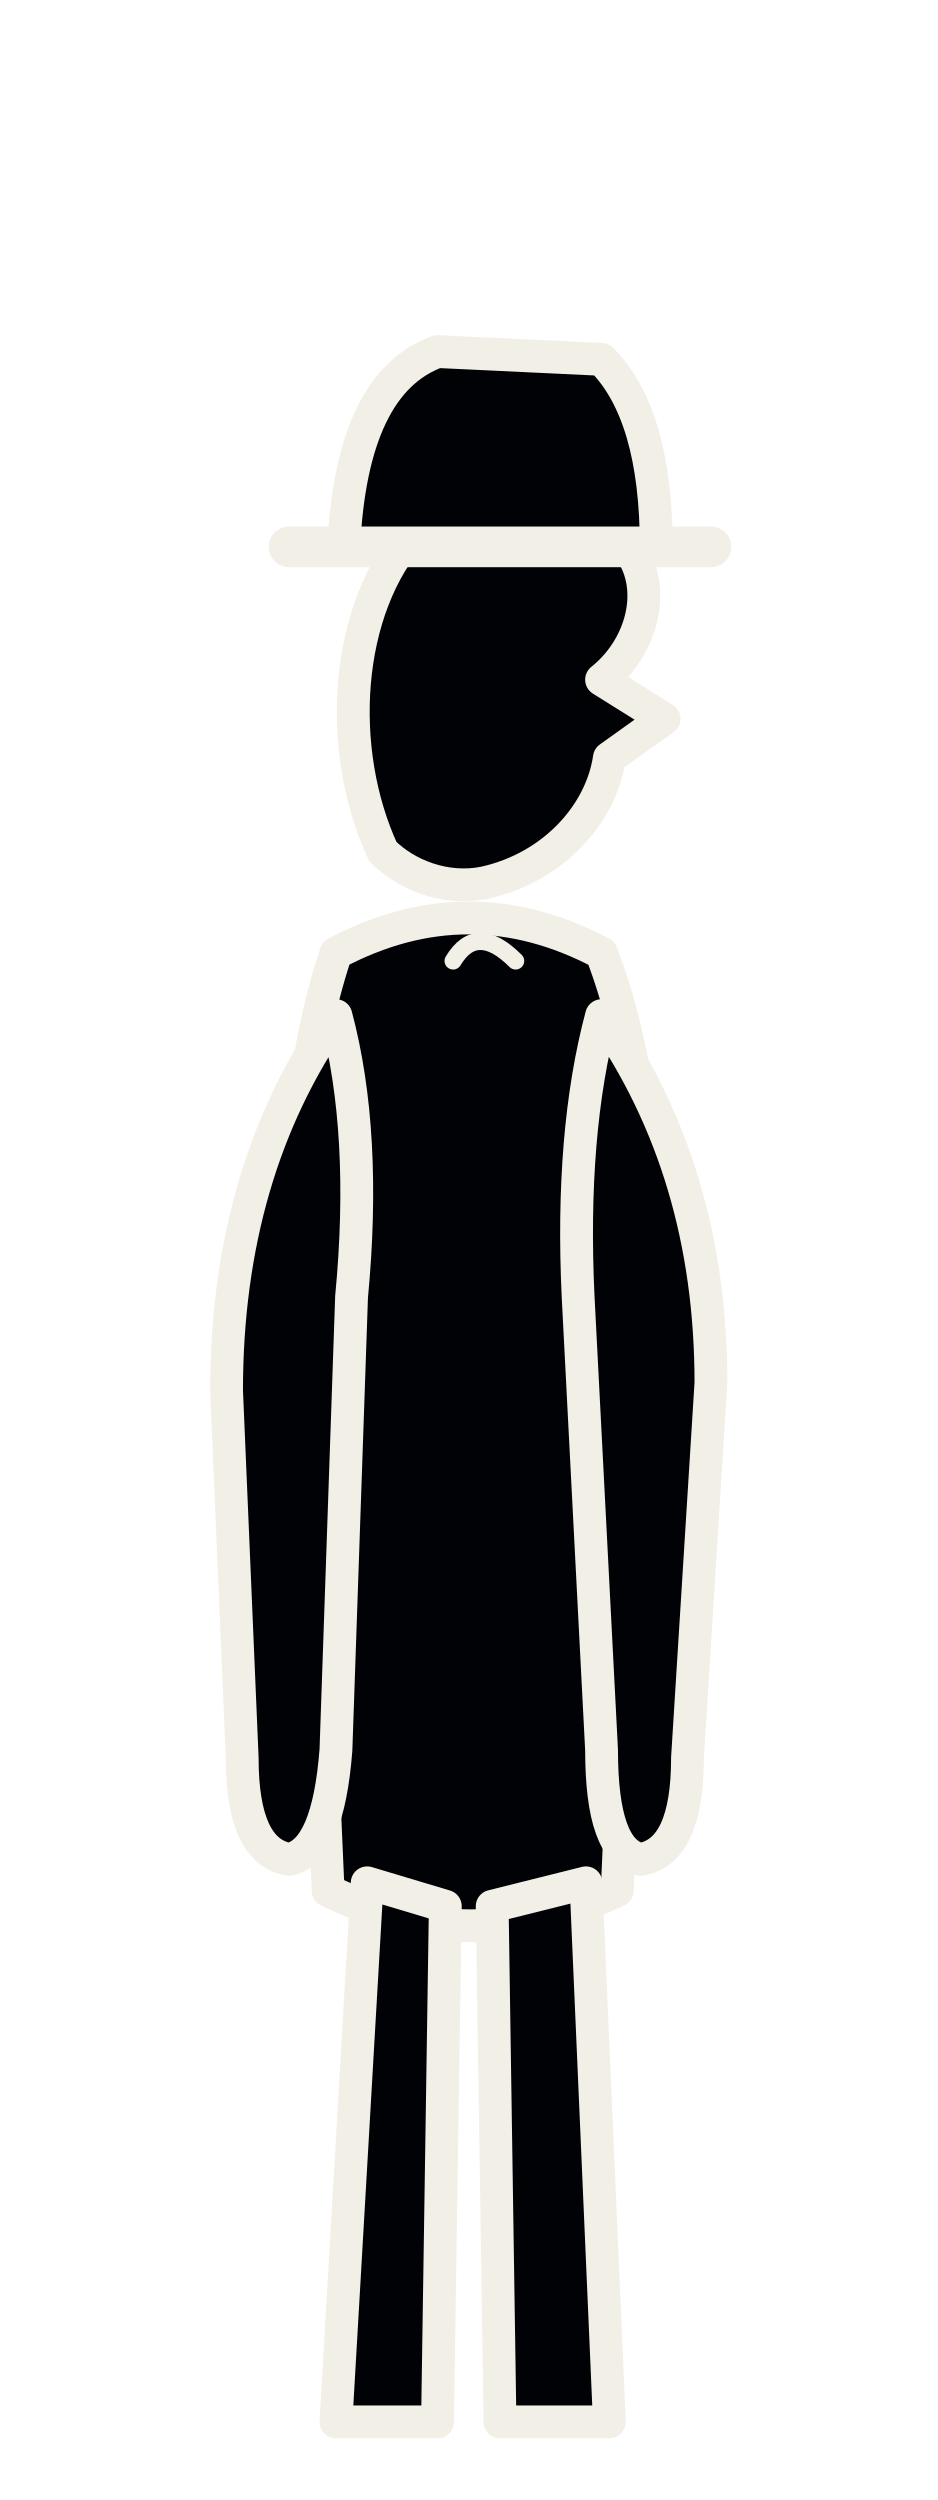
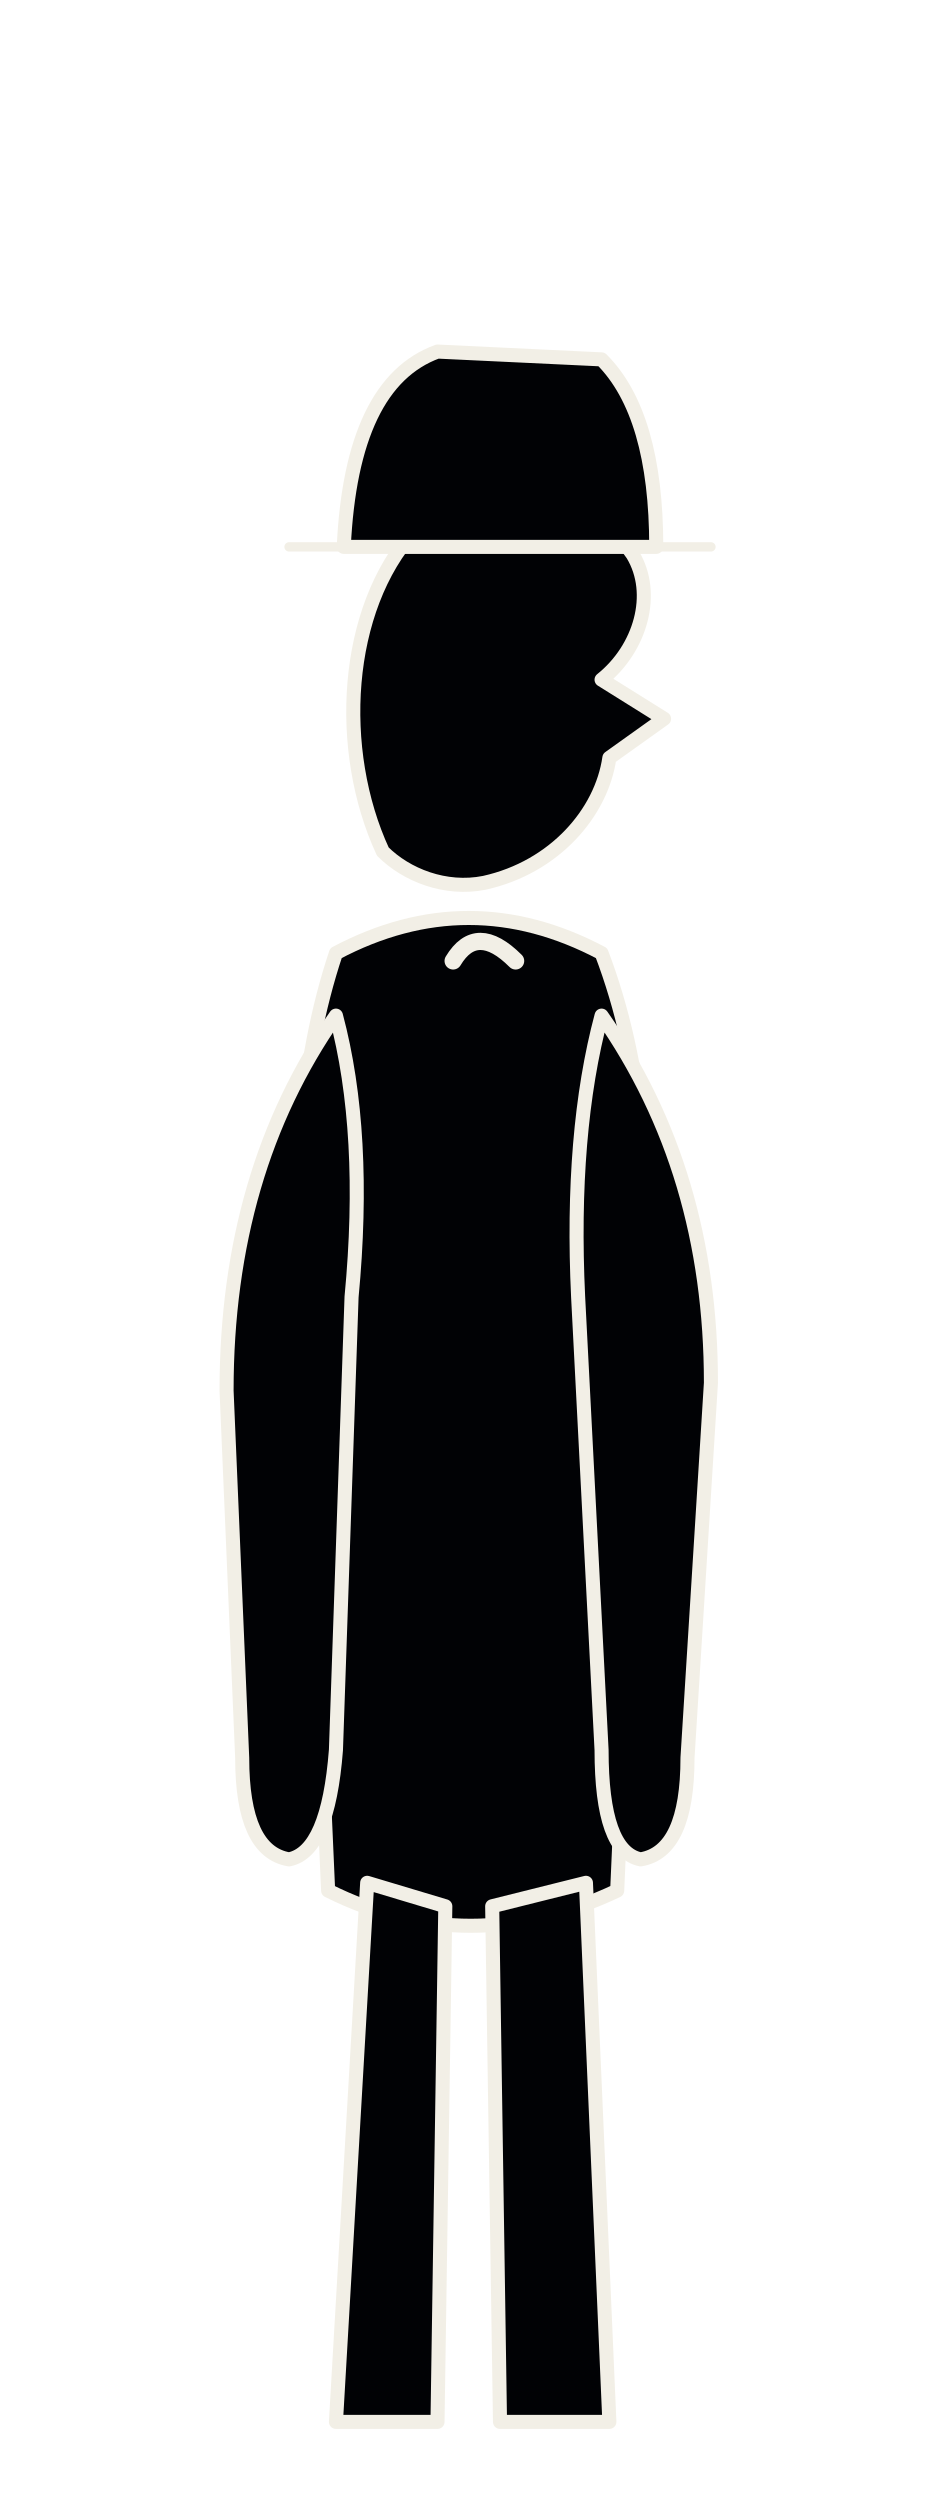
<svg xmlns="http://www.w3.org/2000/svg" viewBox="0 0 120 320">
-   <g fill="#010205" stroke="#f2efe6" stroke-width="4.2" stroke-linejoin="round" stroke-linecap="round">
+   <g fill="#010205" stroke="#f2efe6" stroke-width="1.8" stroke-linejoin="round" stroke-linecap="round">
    <path d="M43 122 Q36 143 39 174 L42 242 Q60 251 79 242 L82 174 Q85 143 77 122 Q60 113 43 122 Z" />
    <path d="M43 130 Q29 150 29 178 L31 225 Q31 237 37 238 Q42 237 43 224 L45 166 Q47 145 43 130 Z" />
    <path d="M77 130 Q91 150 91 177 L88 225 Q88 237 82 238 Q77 237 77 224 L74 166 Q73 145 77 130 Z" />
    <path d="M47 241 L57 244 L56 310 L43 310 Z" />
    <path d="M63 244 L75 241 L78 310 L64 310 Z" />
    <path d="M49 109 C43 96 44 78 53 68 C61 60 75 62 81 71 C84 76 82 83 77 87 L85 92 L78 97 C77 104 71 111 62 113 C57 114 52 112 49 109 Z" />
    <path d="M44 70 Q45 49 56 45 L77 46 Q84 53 84 70 Z" />
  </g>
-   <path d="M37 70 L91 70" fill="none" stroke="#f2efe6" stroke-width="5.2" stroke-linecap="round" />
+   <path d="M37 70 L91 70" fill="none" stroke="#f2efe6" stroke-width="1.2" stroke-linecap="round" />
  <path d="M58 123 Q61 118 66 123" fill="none" stroke="#f2efe6" stroke-width="2.2" stroke-linecap="round" />
</svg>
